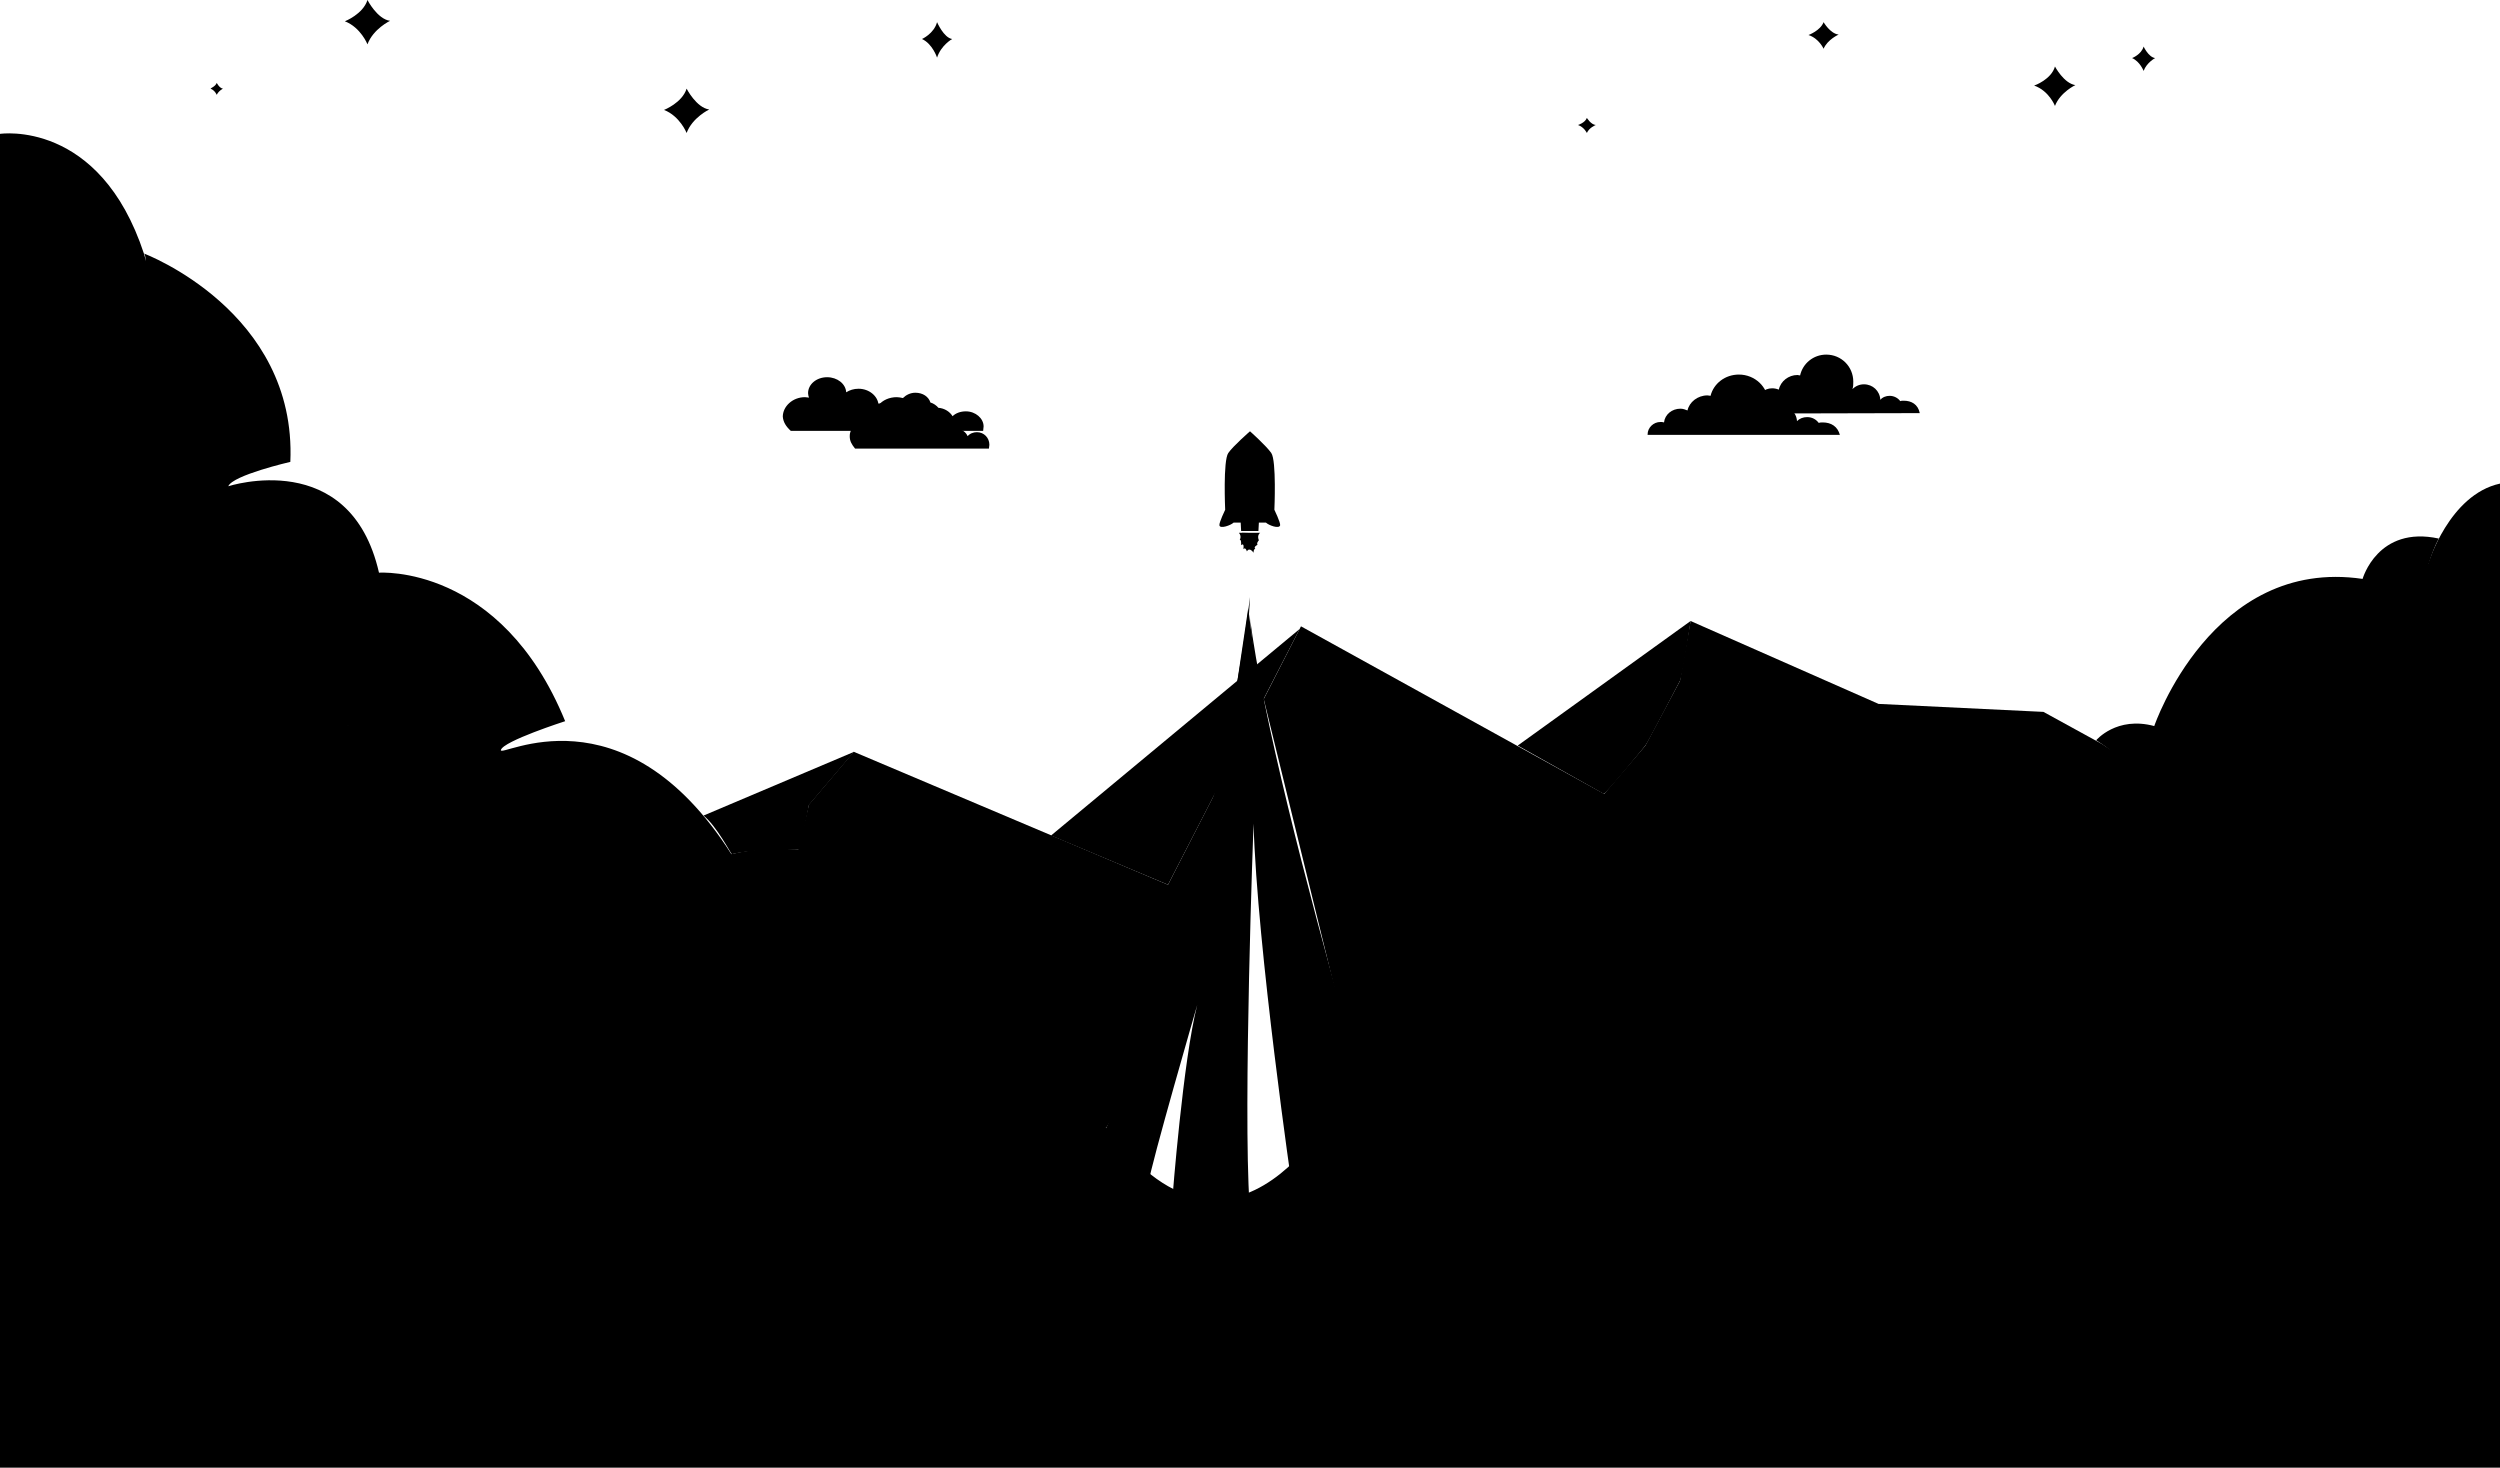
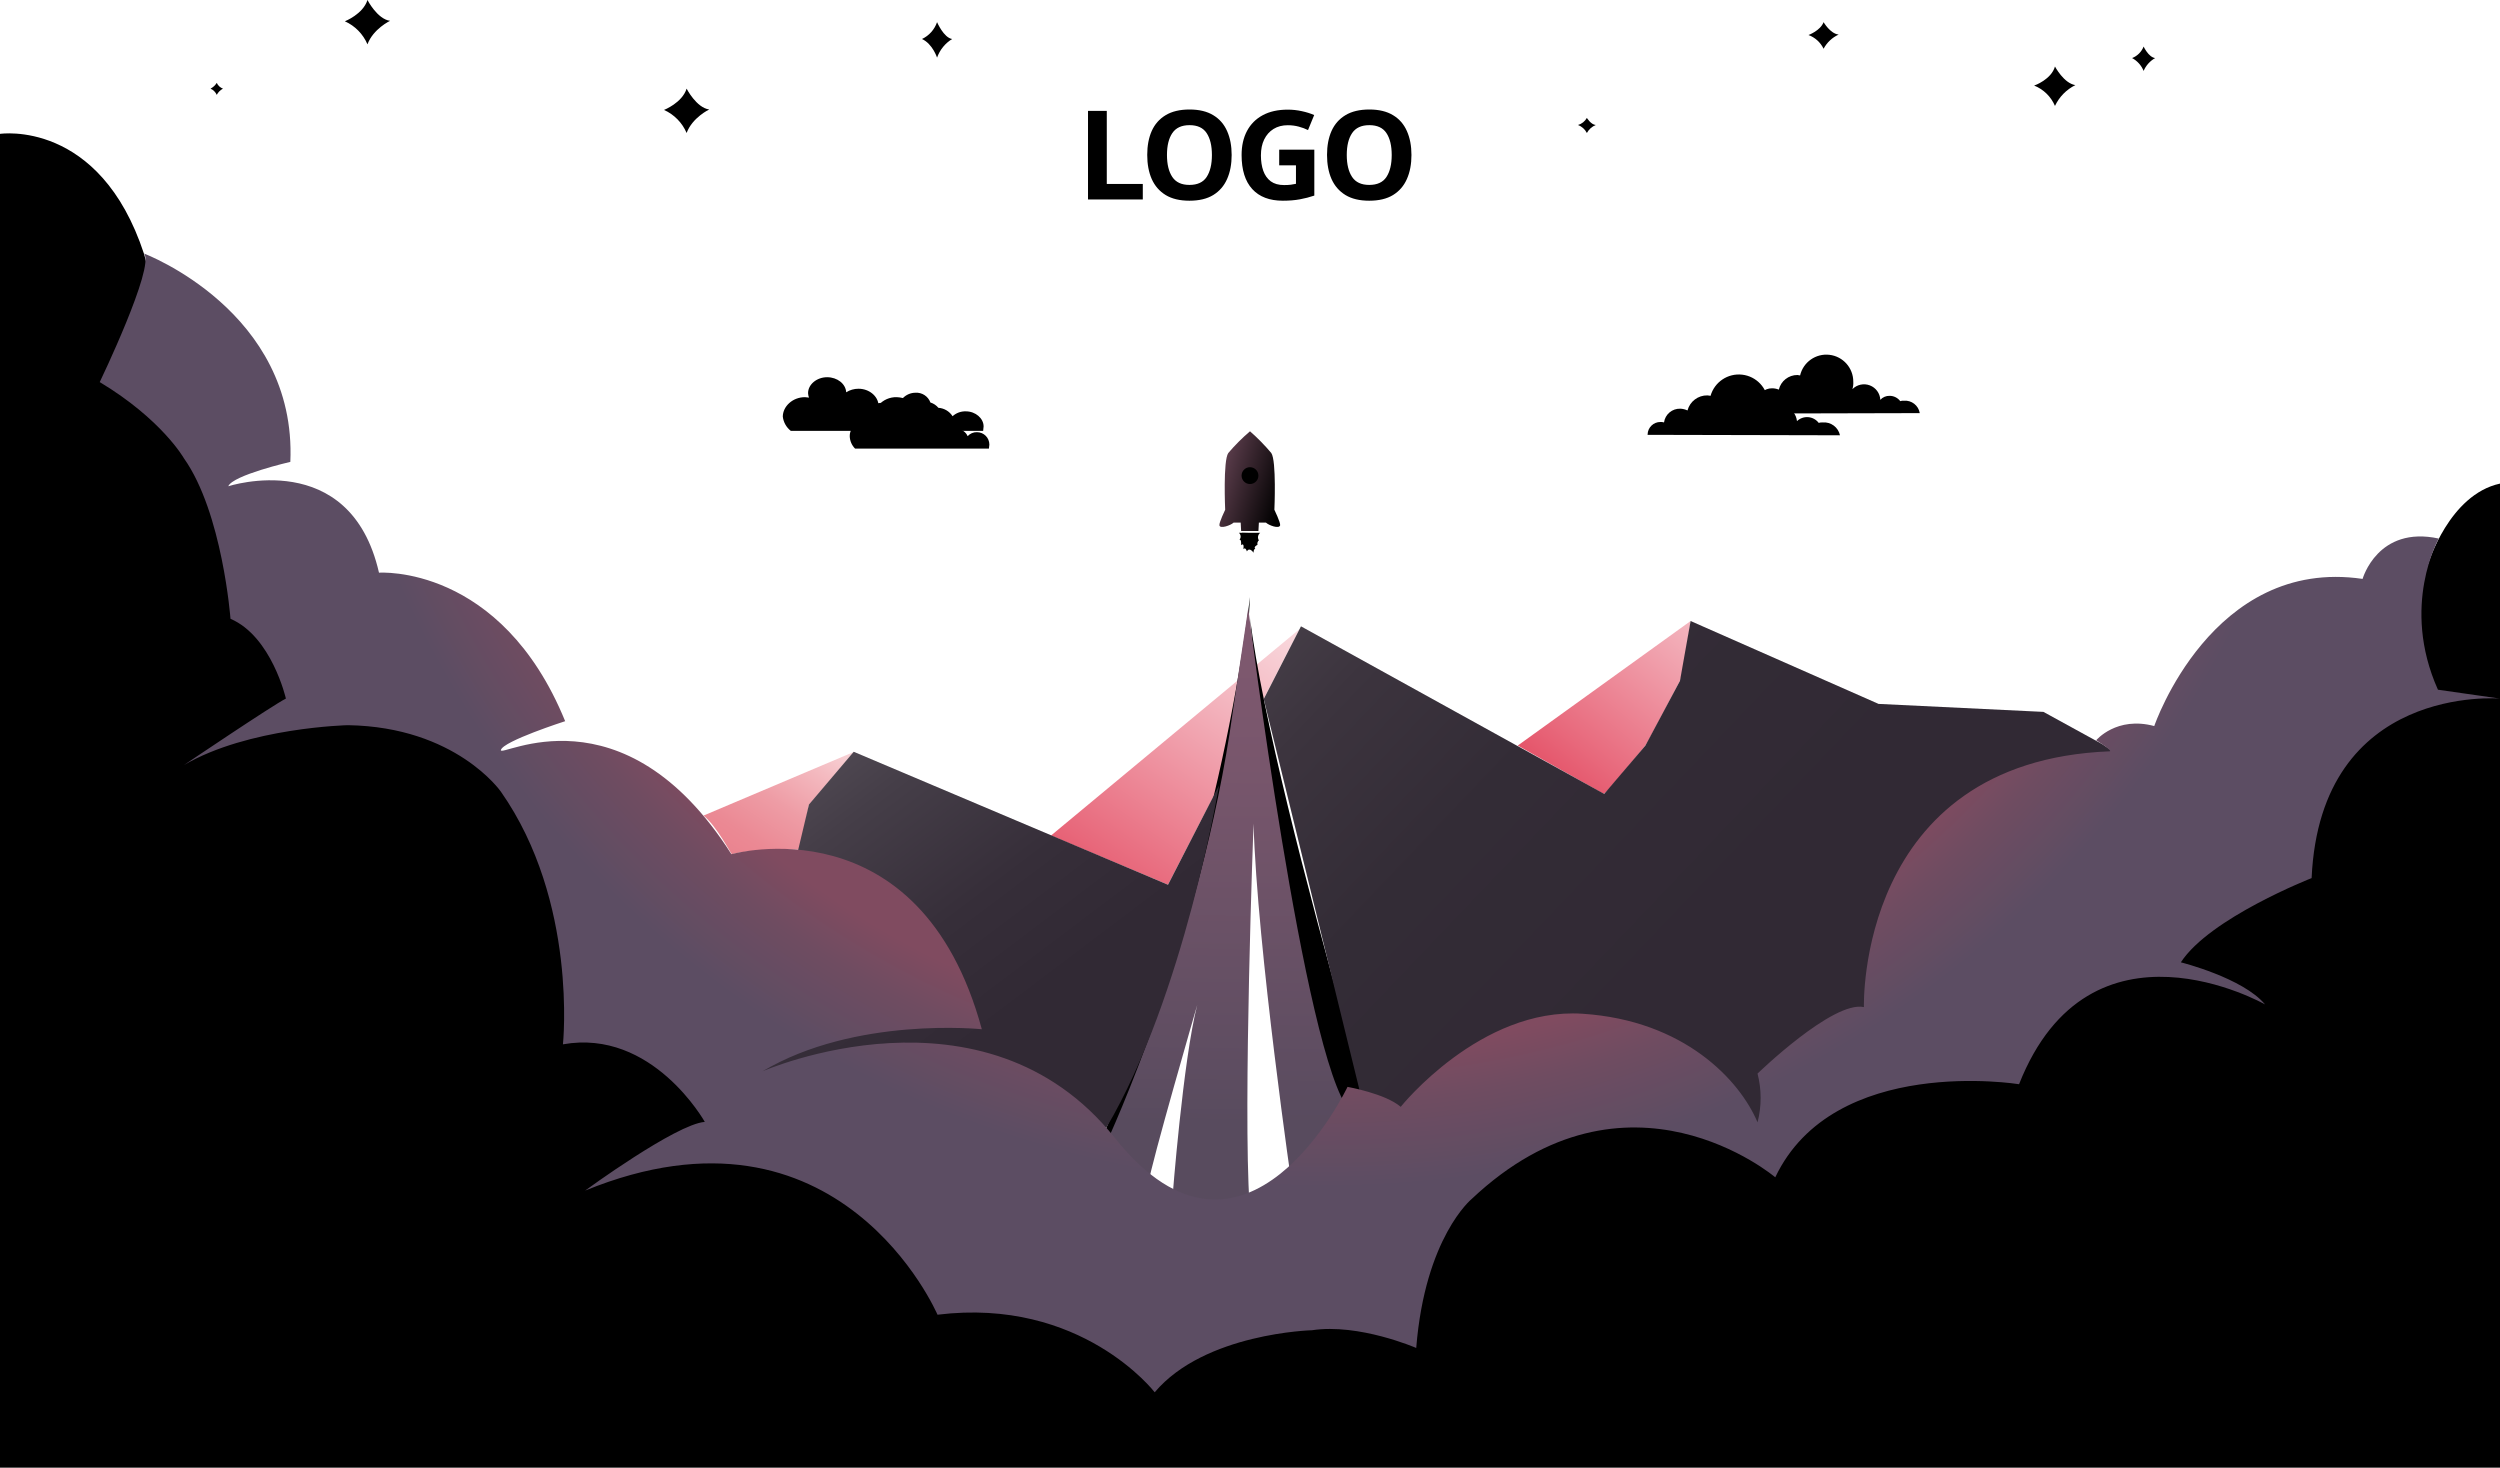
- <svg xmlns="http://www.w3.org/2000/svg" version="1.1" id="hero" x="0px" y="0px" viewBox="0 0 564 331.1" style="enable-background:new 0 0 564 331.1;" xml:space="preserve">
+ <svg xmlns="http://www.w3.org/2000/svg" xmlns:xlink="http://www.w3.org/1999/xlink" id="hero" viewBox="0 0 564 331.1">
+   <defs>
+     <linearGradient id="Unbenannter_Verlauf_46" data-name="Unbenannter Verlauf 46" x1="238.55" y1="211.02" x2="304.28" y2="116.07" gradientUnits="userSpaceOnUse">
+       <stop offset="0" stop-color="#e13f57" />
+       <stop offset="0.19" stop-color="#e8697c" />
+       <stop offset="0.58" stop-color="#f4b9c2" />
+       <stop offset="0.86" stop-color="#fcecee" />
+       <stop offset="1" stop-color="#fff" />
+     </linearGradient>
+     <linearGradient id="Unbenannter_Verlauf_264" data-name="Unbenannter Verlauf 264" x1="165.08" y1="194.35" x2="191.48" y2="154.81" gradientUnits="userSpaceOnUse">
+       <stop offset="0" stop-color="#ea828e" />
+       <stop offset="0.14" stop-color="#eb8994" />
+       <stop offset="0.35" stop-color="#ee9ca5" />
+       <stop offset="0.59" stop-color="#f4bbc1" />
+       <stop offset="0.86" stop-color="#fbe6e8" />
+       <stop offset="1" stop-color="#fff" />
+     </linearGradient>
+     <linearGradient id="Unbenannter_Verlauf_49" data-name="Unbenannter Verlauf 49" x1="344.84" y1="182.68" x2="408" y2="106.3" xlink:href="#Unbenannter_Verlauf_46" />
+     <linearGradient id="Unbenannter_Verlauf_242" data-name="Unbenannter Verlauf 242" x1="278.6" y1="133.12" x2="277.11" y2="253.5" gradientUnits="userSpaceOnUse">
+       <stop offset="0" stop-color="#815970" />
+       <stop offset="0.33" stop-color="#78566c" />
+       <stop offset="0.89" stop-color="#5e4d61" />
+       <stop offset="1" stop-color="#584b5e" />
+     </linearGradient>
+     <linearGradient id="Unbenannter_Verlauf_536" data-name="Unbenannter Verlauf 536" x1="95.43" y1="41.91" x2="233.61" y2="224.92" gradientUnits="userSpaceOnUse">
+       <stop offset="0" stop-color="#fff" />
+       <stop offset="0.09" stop-color="#e1e0e2" />
+       <stop offset="0.27" stop-color="#aca9ad" />
+       <stop offset="0.44" stop-color="#807b82" />
+       <stop offset="0.6" stop-color="#5e5760" />
+       <stop offset="0.75" stop-color="#453e48" />
+       <stop offset="0.89" stop-color="#362e39" />
+       <stop offset="1" stop-color="#312934" />
+     </linearGradient>
+     <linearGradient id="Unbenannter_Verlauf_369" data-name="Unbenannter Verlauf 369" x1="202.9" y1="26.96" x2="391.05" y2="206.4" gradientUnits="userSpaceOnUse">
+       <stop offset="0" stop-color="#fff" />
+       <stop offset="0.04" stop-color="#e6e5e6" />
+       <stop offset="0.12" stop-color="#bcb9bd" />
+       <stop offset="0.21" stop-color="#969298" />
+       <stop offset="0.3" stop-color="#777279" />
+       <stop offset="0.4" stop-color="#5d5760" />
+       <stop offset="0.5" stop-color="#4a434c" />
+       <stop offset="0.62" stop-color="#3c343e" />
+       <stop offset="0.77" stop-color="#332c36" />
+       <stop offset="1" stop-color="#312934" />
+     </linearGradient>
+     <radialGradient id="Unbenannter_Verlauf_215" data-name="Unbenannter Verlauf 215" cx="299.25" cy="38.65" r="238.76" gradientUnits="userSpaceOnUse">
+       <stop offset="0.83" stop-color="#804b60" />
+       <stop offset="0.88" stop-color="#6f4c61" />
+       <stop offset="0.96" stop-color="#5c4d63" />
+     </radialGradient>
+     <linearGradient id="Unbenannter_Verlauf_14" data-name="Unbenannter Verlauf 14" x1="274.81" y1="106.9" x2="289.57" y2="111.33" gradientUnits="userSpaceOnUse">
+       <stop offset="0" stop-color="#5d3e4d" />
+       <stop offset="1" />
+     </linearGradient>
+   </defs>
  <g id="mountain-top">
-     <polygon id="mountain-top-middle" points="237.1,188.5 293.2,141.9 263.5,199.6  " />
-     <path id="mountain-top-left" d="M158.7,184l34-14.4l-10.2,12c0,0-1.9,10.2-2.4,10.1c-0.5,0-10.4-0.2-15,1   C165,192.8,161.6,186.2,158.7,184z" />
-     <path id="mountain-top-right" d="M342.4,168.2l39-28.1c0,0-1.6,11.4-2.4,13.5c0,0-7.4,14.2-7.8,14.6c0,0-8.8,10.8-9.4,10.9   L342.4,168.2z" />
+     <polygon id="mountain-top-middle" points="237.1 188.5 293.2 141.9 263.5 199.6 237.1 188.5" fill="url(#Unbenannter_Verlauf_46)" />
+     <path id="mountain-top-left" d="M158.7,184l34-14.4-10.2,12s-1.9,10.2-2.4,10.1-10.4-.2-15,1C165,192.8,161.6,186.2,158.7,184Z" fill="url(#Unbenannter_Verlauf_264)" />
+     <path id="mountain-top-right" d="M342.4,168.2l39-28.1s-1.6,11.4-2.4,13.5c0,0-7.4,14.2-7.8,14.6,0,0-8.8,10.8-9.4,10.9Z" fill="url(#Unbenannter_Verlauf_49)" />
  </g>
  <g id="blast">
-     <path id="blast-left" d="M229.5,297.1c0,0,41.2-72.2,52.5-162.4c0,0-3.6,92-48.9,163.1L229.5,297.1z" />
-     <path id="blast-right" d="M321.5,291.9c0,0-33.9-108.4-39.5-152.4c0,0,8.8,111.4,37.9,158.3C319.9,297.9,320.2,294.1,321.5,291.9z" />
-     <path id="blast-inner" d="M249.7,257.6c0,0,21.3-45.6,28.4-96.9l3.5-23.5c0,0,12.6,101.6,22.9,113.4l-12.9,18c0,0-8-54.8-8.8-82.8   c0,0-2.4,64.1-0.9,85.9l-17.4-1.4c0,0,2.4-31.2,5.6-43.6c0,0-10.5,36.2-11,40.2L249.7,257.6z" />
+     <path id="blast-left" d="M229.5,297.1s41.2-72.2,52.5-162.4c0,0-3.6,92-48.9,163.1Z" />
+     <path id="blast-right" d="M321.5,291.9S287.6,183.5,282,139.5c0,0,8.8,111.4,37.9,158.3A17.35,17.35,0,0,1,321.5,291.9Z" />
+     <path id="blast-inner" d="M249.7,257.6S271,212,278.1,160.7l3.5-23.5s12.6,101.6,22.9,113.4l-12.9,18s-8-54.8-8.8-82.8c0,0-2.4,64.1-.9,85.9l-17.4-1.4s2.4-31.2,5.6-43.6c0,0-10.5,36.2-11,40.2Z" fill="url(#Unbenannter_Verlauf_242)" />
  </g>
  <g id="mountains">
-     <path id="mountains-left" d="M192.6,169.6l70.9,30l11.5-22.4c0,0-7.8,47.4-25.4,77.2l-78.4-9.6l-6.3-15.7l15.2-37.5l2.4-10.1   L192.6,169.6z" />
-     <polygon id="mountains-right" points="293.5,141.3 361.9,179.1 371.2,168.2 379,153.6 381.4,140.1 423.8,158.8 461,160.6    474.3,167.9 484.2,174.6 396.8,256.6 329.2,244.2 315,254.5 306.7,245.9 285.1,157.7  " />
+     <path id="mountains-left" d="M192.6,169.6l70.9,30L275,177.2s-7.8,47.4-25.4,77.2l-78.4-9.6-6.3-15.7,15.2-37.5,2.4-10.1Z" fill="url(#Unbenannter_Verlauf_536)" />
+     <polygon id="mountains-right" points="293.5 141.3 361.9 179.1 371.2 168.2 379 153.6 381.4 140.1 423.8 158.8 461 160.6 474.3 167.9 484.2 174.6 396.8 256.6 329.2 244.2 315 254.5 306.7 245.9 285.1 157.7 293.5 141.3" fill="url(#Unbenannter_Verlauf_369)" />
  </g>
  <g id="smoke">
-     <path id="smoke-outer" d="M0,30.2c0,0,22.5-3.4,32.5,27.1c0,0,8.7,30.8,2.7,36.7c0,0,18.8,2,21.3,43.8c0,0,18.5,15.3,22,25.8   c0,0,21.5-21.5,62.5,49.5c0,0,23.4,29.4,35.7,43.5c0,0,115.8,32,144.8,11.5c0,0,30.8-28.5,59.9-17c0,0,21.8,11.5,33.7-4   l132.7-119.9c0,0,4.7-15.6,16.2-18.1v222H0V30.2z" />
-     <path id="smoke-inner" d="M32.5,57.2c0,0,34.5,13,33,47c0,0-13,3-14,5.5c0,0,27.5-9,34,19.5c0,0,27.5-2,42,33.5   c0,0-14,4.5-14.5,6.5s27.5-15,52,23.5c0,0,42.5-12,56.5,39.5c0,0-28.5-3-49.5,9.5c0,0,50-22,79.5,15s52.5-11.5,52.5-11.5   s8.5,1.5,12,4.5c0,0,18-22.5,41-21s35.5,15,39.5,24.5c0,0,1.5-4.5,0-11c0,0,17-16.5,24-15c0,0-1.7-55.4,55.4-57.7   c0,0,1.2,0.2-3-2.5c0,0,4.6-5.5,13.1-3.2c0,0,13-38.2,47-33.2c0,0,3.4-12.1,17.2-9.1c0,0-8.7,15.1-0.2,34.1l14,2   c0,0-40.5-3.5-42.5,40.5c0,0-23,9-29.5,19c0,0,14,3.5,19,9.5c0,0-39.5-22.5-55.5,18c0,0-41.8-6.8-55,21c0,0-33.3-28.3-68.5,4.9   c0,0-10.5,8.6-12.5,33.6c0,0-12.9-5.6-23.5-4c0,0-24.2,0.6-35.5,14c0,0-16.5-21.5-49-17.5c0,0-22-51.5-79.5-28c0,0,20.5-15,27-15.5   c0,0-11.8-21.1-32-17.5c0,0,3.4-32.2-14-57c0,0-10.1-14.6-34.5-15c0,0-22.5,0.5-37,9c0,0,20-13.5,23-15c0,0-3.2-14-12.5-18   c0,0-1.8-23.9-10.5-36.2c0,0-5-8.8-19-17.2C22.5,86.2,35,60.2,32.5,57.2z" />
+     <path id="smoke-outer" d="M0,30.2s22.5-3.4,32.5,27.1c0,0,8.7,30.8,2.7,36.7,0,0,18.8,2,21.3,43.8,0,0,18.5,15.3,22,25.8,0,0,21.5-21.5,62.5,49.5,0,0,23.4,29.4,35.7,43.5,0,0,115.8,32,144.8,11.5,0,0,30.8-28.5,59.9-17,0,0,21.8,11.5,33.7-4L547.8,127.2s4.7-15.6,16.2-18.1v222H0V30.2Z" />
+     <path id="smoke-inner" d="M32.5,57.2s34.5,13,33,47c0,0-13,3-14,5.5,0,0,27.5-9,34,19.5,0,0,27.5-2,42,33.5,0,0-14,4.5-14.5,6.5s27.5-15,52,23.5c0,0,42.5-12,56.5,39.5,0,0-28.5-3-49.5,9.5,0,0,50-22,79.5,15S304,245.2,304,245.2s8.5,1.5,12,4.5c0,0,18-22.5,41-21s35.5,15,39.5,24.5a22,22,0,0,0,0-11s17-16.5,24-15c0,0-1.7-55.4,55.4-57.7,0,0,1.2.2-3-2.5,0,0,4.6-5.5,13.1-3.2,0,0,13-38.2,47-33.2,0,0,3.4-12.1,17.2-9.1,0,0-8.7,15.1-.2,34.1l14,2s-40.5-3.5-42.5,40.5c0,0-23,9-29.5,19,0,0,14,3.5,19,9.5,0,0-39.5-22.5-55.5,18,0,0-41.8-6.8-55,21,0,0-33.3-28.3-68.5,4.9,0,0-10.5,8.6-12.5,33.6,0,0-12.9-5.6-23.5-4,0,0-24.2.6-35.5,14,0,0-16.5-21.5-49-17.5,0,0-22-51.5-79.5-28,0,0,20.5-15,27-15.5,0,0-11.8-21.1-32-17.5,0,0,3.4-32.2-14-57,0,0-10.1-14.6-34.5-15,0,0-22.5.5-37,9,0,0,20-13.5,23-15,0,0-3.2-14-12.5-18,0,0-1.8-23.9-10.5-36.2,0,0-5-8.8-19-17.2C22.5,86.2,35,60.2,32.5,57.2Z" fill="url(#Unbenannter_Verlauf_215)" />
  </g>
  <g id="stars">
-     <path id="star8" d="M463.6,15c0,0,2,3.8,4.6,4.2c0,0-3.4,1.6-4.6,4.7c0,0-1.3-3.4-4.7-4.6C459,19.3,462.8,17.9,463.6,15z" />
-     <path id="star7" d="M483.6,10.5c0,0,1.1,2.4,2.6,2.6c0,0-1.9,1-2.6,2.9c0,0-0.8-2.1-2.6-2.9C481,13.1,483.1,12.3,483.6,10.5z" />
-     <path id="star6" d="M411.4,5c0,0,1.5,2.6,3.4,2.8c0,0-2.5,1.1-3.4,3.2c0,0-1-2.3-3.4-3.1C408,7.9,410.7,6.9,411.4,5z" />
-     <path id="star5" d="M358,26.6c0,0,0.9,1.5,2,1.6c0,0-1.5,0.6-2,1.8c0,0-0.6-1.3-2-1.8C356,28.2,357.6,27.7,358,26.6z" />
-     <path id="star4" d="M211.4,5c0,0,1.5,3.5,3.4,3.8c0,0-2.5,1.4-3.4,4.2c0,0-1-3.1-3.4-4.2C208,8.8,210.7,7.6,211.4,5z" />
-     <path id="star3" d="M154.9,20c0,0,2.2,4.3,5.1,4.7c0,0-3.8,1.8-5.1,5.3c0,0-1.5-3.8-5.1-5.2C149.8,24.8,153.9,23.2,154.9,20z" />
-     <path id="star2" d="M82.9,0c0,0,2.2,4.3,5.1,4.7c0,0-3.8,1.8-5.1,5.3c0,0-1.5-3.8-5.1-5.2C77.8,4.8,81.9,3.2,82.9,0z" />
-     <path id="star1" d="M48.9,18.7c0,0,0.6,1.2,1.4,1.3c0,0-1,0.5-1.4,1.4c0,0-0.4-1-1.4-1.4C47.5,19.9,48.6,19.5,48.9,18.7z" />
+     <path id="star8" d="M463.6,15s2,3.8,4.6,4.2a10,10,0,0,0-4.6,4.7,8.54,8.54,0,0,0-4.7-4.6C459,19.3,462.8,17.9,463.6,15Z" />
+     <path id="star7" d="M483.6,10.5s1.1,2.4,2.6,2.6a6.06,6.06,0,0,0-2.6,2.9,5.71,5.71,0,0,0-2.6-2.9A4.58,4.58,0,0,0,483.6,10.5Z" />
+     <path id="star6" d="M411.4,5s1.5,2.6,3.4,2.8a7.28,7.28,0,0,0-3.4,3.2A6.16,6.16,0,0,0,408,7.9S410.7,6.9,411.4,5Z" />
+     <path id="star5" d="M358,26.6s0.9,1.5,2,1.6a4,4,0,0,0-2,1.8,3.79,3.79,0,0,0-2-1.8A3.42,3.42,0,0,0,358,26.6Z" />
+     <path id="star4" d="M211.4,5s1.5,3.5,3.4,3.8a8.1,8.1,0,0,0-3.4,4.2s-1-3.1-3.4-4.2A6.55,6.55,0,0,0,211.4,5Z" />
+     <path id="star3" d="M154.9,20s2.2,4.3,5.1,4.7c0,0-3.8,1.8-5.1,5.3a10,10,0,0,0-5.1-5.2S153.9,23.2,154.9,20Z" />
+     <path id="star2" d="M82.9,0S85.1,4.3,88,4.7c0,0-3.8,1.8-5.1,5.3a10,10,0,0,0-5.1-5.2S81.9,3.2,82.9,0Z" />
+     <path id="star1" d="M48.9,18.7A2.51,2.51,0,0,0,50.3,20a3.33,3.33,0,0,0-1.4,1.4A2.75,2.75,0,0,0,47.5,20,3.71,3.71,0,0,0,48.9,18.7Z" />
  </g>
  <g id="clouds">
-     <path id="red-cloud-left" d="M178.4,97.2h43.4c0.1-1,0.1-0.8,0.1-1c0-1.8-1.8-3.4-4-3.4c-1.2,0-2.3,0.4-3,1.1   c-0.6-1-1.8-1.8-3.2-1.9c-0.4-0.5-1.1-1-1.8-1.2c-0.4-1.3-1.7-2.2-3.4-2.2c-1.1,0-2.1,0.5-2.8,1.2c-0.5-0.1-0.9-0.2-1.4-0.2   c-1.7,0-3.2,0.7-4.1,1.8c-0.1-2-2.1-3.7-4.5-3.7c-1.1,0-2,0.3-2.8,0.8c-0.1-1.9-2-3.4-4.3-3.4c-2.4,0-4.3,1.6-4.3,3.6   c0,0.3,0.1,0.7,0.2,1c-0.3,0-0.6-0.1-0.9-0.1c-2.8,0-5,2.1-5,4.4C176.7,95.2,177.3,96.2,178.4,97.2z" />
-     <path id="white-cloud-left" d="M192.9,101.2h30.2c0.1-1,0.1-0.6,0.1-0.9c0-1.5-1.2-2.8-2.8-2.8c-0.8,0-1.6,0.3-2.1,0.9   c-0.4-0.9-1.2-1.5-2.2-1.6c-0.3-0.5-0.8-0.8-1.3-1c-0.2-1.1-1.2-1.9-2.3-1.9c-0.8,0-1.5,0.4-1.9,1c-0.3-0.1-0.6-0.2-1-0.2   c-1.2,0-2.2,0.6-2.8,1.5c-0.1-1.7-1.4-3.1-3.2-3.1c-0.7,0-1.4,0.3-1.9,0.7c-0.1-1.6-1.4-2.8-3-2.8c-1.7,0-3,1.3-3,3   c0,0.3,0.1,0.6,0.1,0.8c-0.2,0-0.4-0.1-0.6-0.1c-1.9,0-3.5,1.8-3.5,3.7C191.7,99.5,192.1,100.2,192.9,101.2z" />
-     <path id="red-cloud-right" d="M415.1,98.2c-0.5-2-2-2.9-3.9-2.9c-0.3,0-0.6,0-0.9,0.1c-0.6-0.8-1.5-1.3-2.6-1.3   c-0.9,0-1.7,0.3-2.3,0.9c-0.1-2-1.9-3.6-4-3.6c-1.1,0-2.1,0.4-2.8,1.1c0.2-0.6,0.3-1.1,0.3-1.7c0-3.5-3-6.3-6.6-6.3   c-3.1,0-5.7,2-6.4,4.8c-0.2,0-0.4-0.1-0.7-0.1c-2.2,0-4.1,1.5-4.5,3.4c-0.5-0.2-1-0.4-1.6-0.4c-1.9,0-3.5,1.3-3.7,3.1   c-0.3-0.1-0.5-0.1-0.8-0.1c-1.6,0-2.9,1.3-2.9,2.8v0.1h43.4V98.2z" />
-     <path id="white-cloud-right" d="M433.1,93.2c-0.4-2-1.9-2.8-3.6-2.8c-0.3,0-0.6,0-0.8,0.1c-0.5-0.7-1.4-1.2-2.4-1.2   c-0.8,0-1.6,0.3-2.1,0.9c-0.1-2-1.7-3.5-3.7-3.5c-1,0-1.9,0.4-2.6,1.1c0.2-0.5,0.2-1.1,0.2-1.7c0-3.4-2.7-6.1-6.1-6.1   c-2.9,0-5.3,2-5.9,4.7c-0.2,0-0.4-0.1-0.6-0.1c-2,0-3.8,1.4-4.2,3.3c-0.5-0.2-1-0.3-1.5-0.3c-1.8,0-3.2,1.3-3.4,3   c-0.2-0.1-0.5-0.1-0.7-0.1c-1.5,0-2.7,1.3-2.7,2.7v0.1L433.1,93.2L433.1,93.2z" />
+     <path id="red-cloud-left" d="M178.4,97.2h43.4c0.1-1,.1-0.8.1-1,0-1.8-1.8-3.4-4-3.4a4.25,4.25,0,0,0-3,1.1,4.12,4.12,0,0,0-3.2-1.9,3.82,3.82,0,0,0-1.8-1.2,3.37,3.37,0,0,0-3.4-2.2,4,4,0,0,0-2.8,1.2,6.75,6.75,0,0,0-1.4-.2,5.27,5.27,0,0,0-4.1,1.8c-0.1-2-2.1-3.7-4.5-3.7a5.12,5.12,0,0,0-2.8.8c-0.1-1.9-2-3.4-4.3-3.4s-4.3,1.6-4.3,3.6a3.55,3.55,0,0,0,.2,1c-0.3,0-.6-0.1-0.9-0.1-2.8,0-5,2.1-5,4.4A4.8,4.8,0,0,0,178.4,97.2Z" />
+     <path id="white-cloud-left" d="M192.9,101.2h30.2a8.14,8.14,0,0,0,.1-0.9,2.8,2.8,0,0,0-2.8-2.8,2.72,2.72,0,0,0-2.1.9,2.65,2.65,0,0,0-2.2-1.6,2.56,2.56,0,0,0-1.3-1,2.35,2.35,0,0,0-2.3-1.9,2.28,2.28,0,0,0-1.9,1,3,3,0,0,0-1-.2,3.32,3.32,0,0,0-2.8,1.5,3.2,3.2,0,0,0-3.2-3.1,3.16,3.16,0,0,0-1.9.7,3,3,0,0,0-6,.2c0,0.3.1,0.6,0.1,0.8-0.2,0-.4-0.1-0.6-0.1a3.72,3.72,0,0,0-3.5,3.7A4.13,4.13,0,0,0,192.9,101.2Z" />
+     <path id="red-cloud-right" d="M415.1,98.2a3.68,3.68,0,0,0-3.9-2.9,2.77,2.77,0,0,0-.9.1,3.31,3.31,0,0,0-4.9-.4,4.05,4.05,0,0,0-6.8-2.5,5.08,5.08,0,0,0,.3-1.7,6.63,6.63,0,0,0-13-1.5c-0.2,0-.4-0.1-0.7-0.1a4.56,4.56,0,0,0-4.5,3.4,4.19,4.19,0,0,0-1.6-.4,3.6,3.6,0,0,0-3.7,3.1,2.2,2.2,0,0,0-.8-0.1,2.88,2.88,0,0,0-2.9,2.8v0.1l43.4,0.1h0Z" />
+     <path id="white-cloud-right" d="M433.1,93.2a3.36,3.36,0,0,0-3.6-2.8,2,2,0,0,0-.8.1,3,3,0,0,0-2.4-1.2,2.72,2.72,0,0,0-2.1.9,3.68,3.68,0,0,0-6.3-2.4,4.68,4.68,0,0,0,.2-1.7,6.08,6.08,0,0,0-12-1.4c-0.2,0-.4-0.1-0.6-0.1a4.3,4.3,0,0,0-4.2,3.3,4,4,0,0,0-1.5-.3,3.37,3.37,0,0,0-3.4,3,1.7,1.7,0,0,0-.7-0.1,2.75,2.75,0,0,0-2.7,2.7v0.1l40.1-.1h0Z" />
  </g>
  <g id="rocket">
-     <path id="rocket-body" class="st0" d="M287.5,115c0,0,0.5-11.1-0.7-12.8c-1.1-1.6-4.8-4.9-4.8-4.9s-3.8,3.3-4.9,4.9   c-1.2,1.7-0.7,12.8-0.7,12.8s-1.4,2.9-1.3,3.5c0.1,0.9,2.6,0,3.2-0.6h1.6l0.1,1.9h2h1.9l0.1-1.9h1.6c0.6,0.6,3,1.5,3.2,0.6   C288.9,117.9,287.5,115,287.5,115z" />
+     <path id="rocket-body" d="M287.5,115s0.5-11.1-.7-12.8a45,45,0,0,0-4.8-4.9,43.41,43.41,0,0,0-4.9,4.9c-1.2,1.7-.7,12.8-0.7,12.8s-1.4,2.9-1.3,3.5c0.1,0.9,2.6,0,3.2-.6h1.6l0.1,1.9h3.9l0.1-1.9h1.6c0.6,0.6,3,1.5,3.2.6C288.9,117.9,287.5,115,287.5,115Z" fill="url(#Unbenannter_Verlauf_14)" />
    <circle id="glass" cx="282" cy="107.3" r="1.9" />
-     <path id="outer-flame" d="M279.5,120.2h4.8c0,0-0.8,0.5-0.3,1.7c0,0-0.6,0.6-0.3,1c0,0-1,0.5-0.5,0.9c0,0-0.4,0-0.4,0.9   c0,0-0.9-1.4-1.5-0.3c0,0-0.3-1.1-0.8-0.5c0,0,0.3-1.6-0.5-0.9c0,0,0.1-1.5-0.4-1.2C279.7,121.9,280.2,121,279.5,120.2z" />
-     <path id="inner-flame" d="M280.2,120.2c0,0,1.2,0.8,0.4,1.1c0,0,0.7,0.5,0.2,1c0,0,0.4-0.4,0.7-0.3c0.3,0.1,0.5,0.6,0.5,0.6   s0.5-1,1-0.4c0,0-0.2-1.1,0.3-0.7c0,0-0.3-0.4-0.3-0.6c0-0.2,0.7-0.6,0.7-0.6L280.2,120.2L280.2,120.2z" />
+     <path id="outer-flame" d="M279.5,120.2h4.8a1.29,1.29,0,0,0-.3,1.7,0.94,0.94,0,0,0-.3,1s-1,.5-0.5.9c0,0-.4,0-0.4.9,0,0-.9-1.4-1.5-0.3,0,0-.3-1.1-0.8-0.5,0,0,.3-1.6-0.5-0.9,0,0,.1-1.5-0.4-1.2A1.12,1.12,0,0,0,279.5,120.2Z" />
+     <path id="inner-flame" d="M280.2,120.2s1.2,0.8.4,1.1c0,0,.7.5,0.2,1a0.91,0.91,0,0,1,.7-0.3,1.18,1.18,0,0,1,.5.6s0.5-1,1-.4c0,0-.2-1.1.3-0.7a1.63,1.63,0,0,1-.3-0.6,1.87,1.87,0,0,1,.7-0.6l-3.5-.1h0Z" />
  </g>
+   <text id="hero-text" transform="translate(242.94 45)" font-size="28" font-family="Montserrat" font-weight="700" letter-spacing="-1" style="isolation: isolate">L<tspan x="14.25" y="0">OGO</tspan>
+   </text>
</svg>
